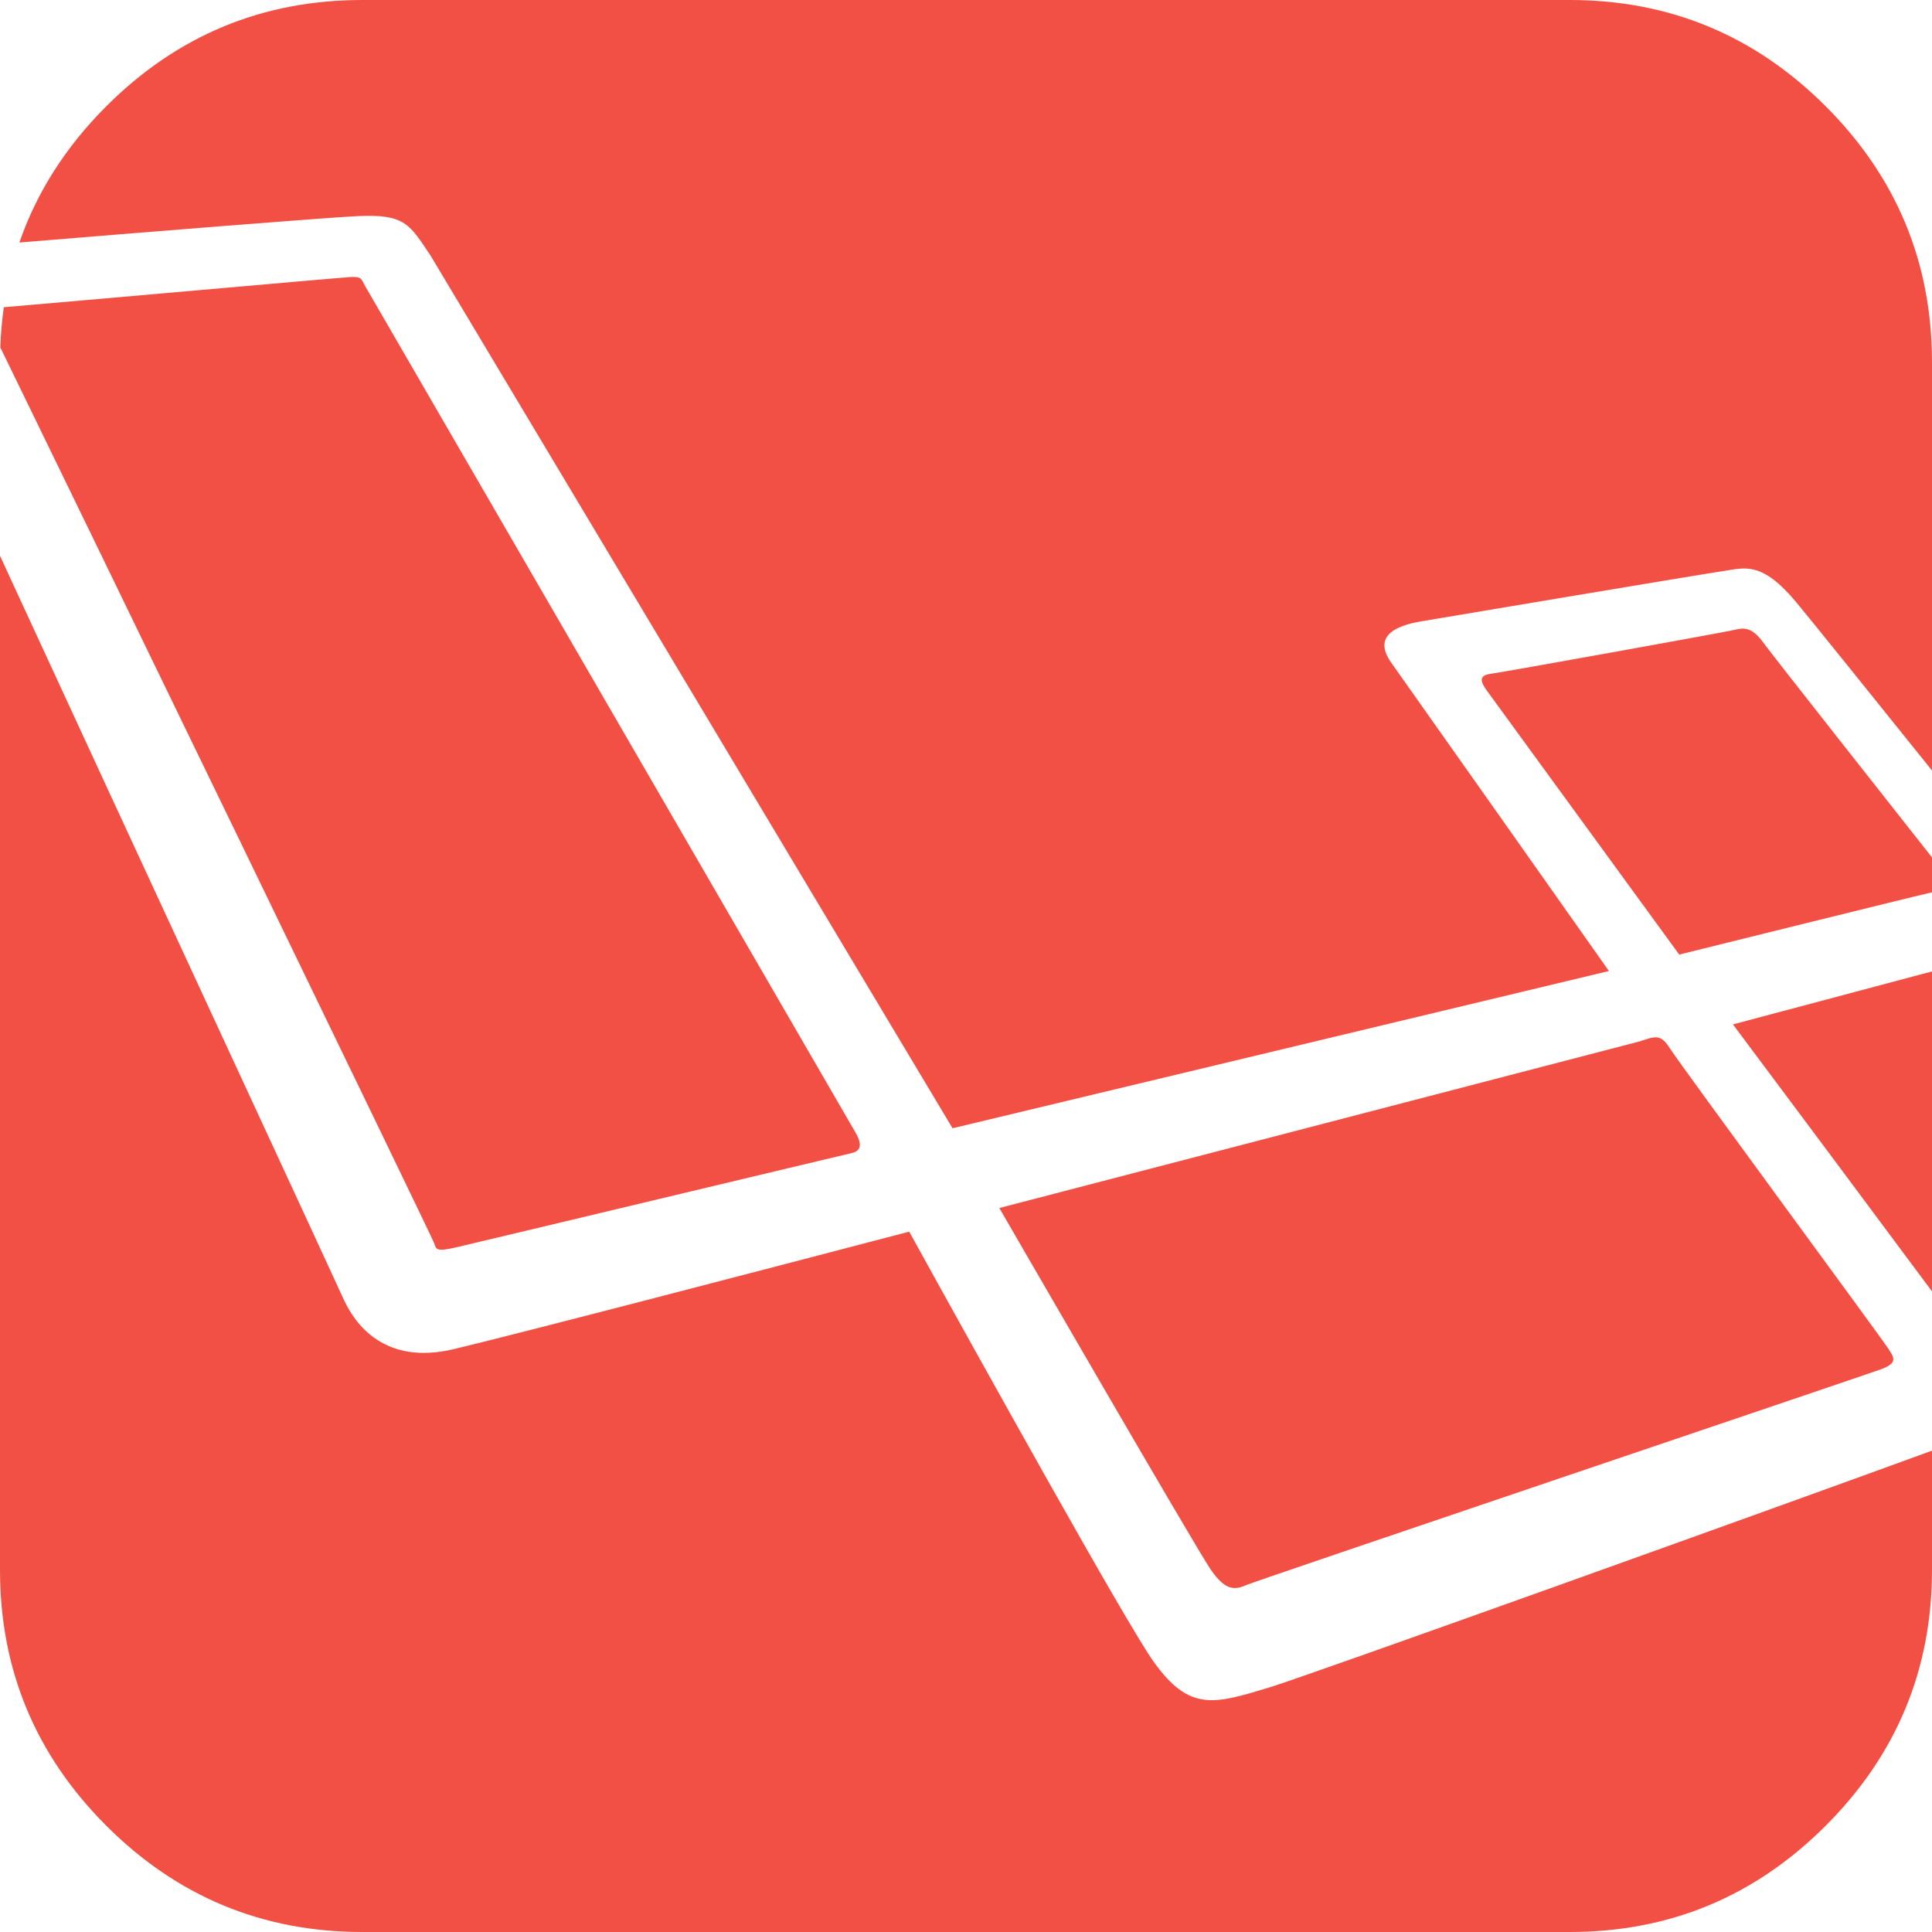
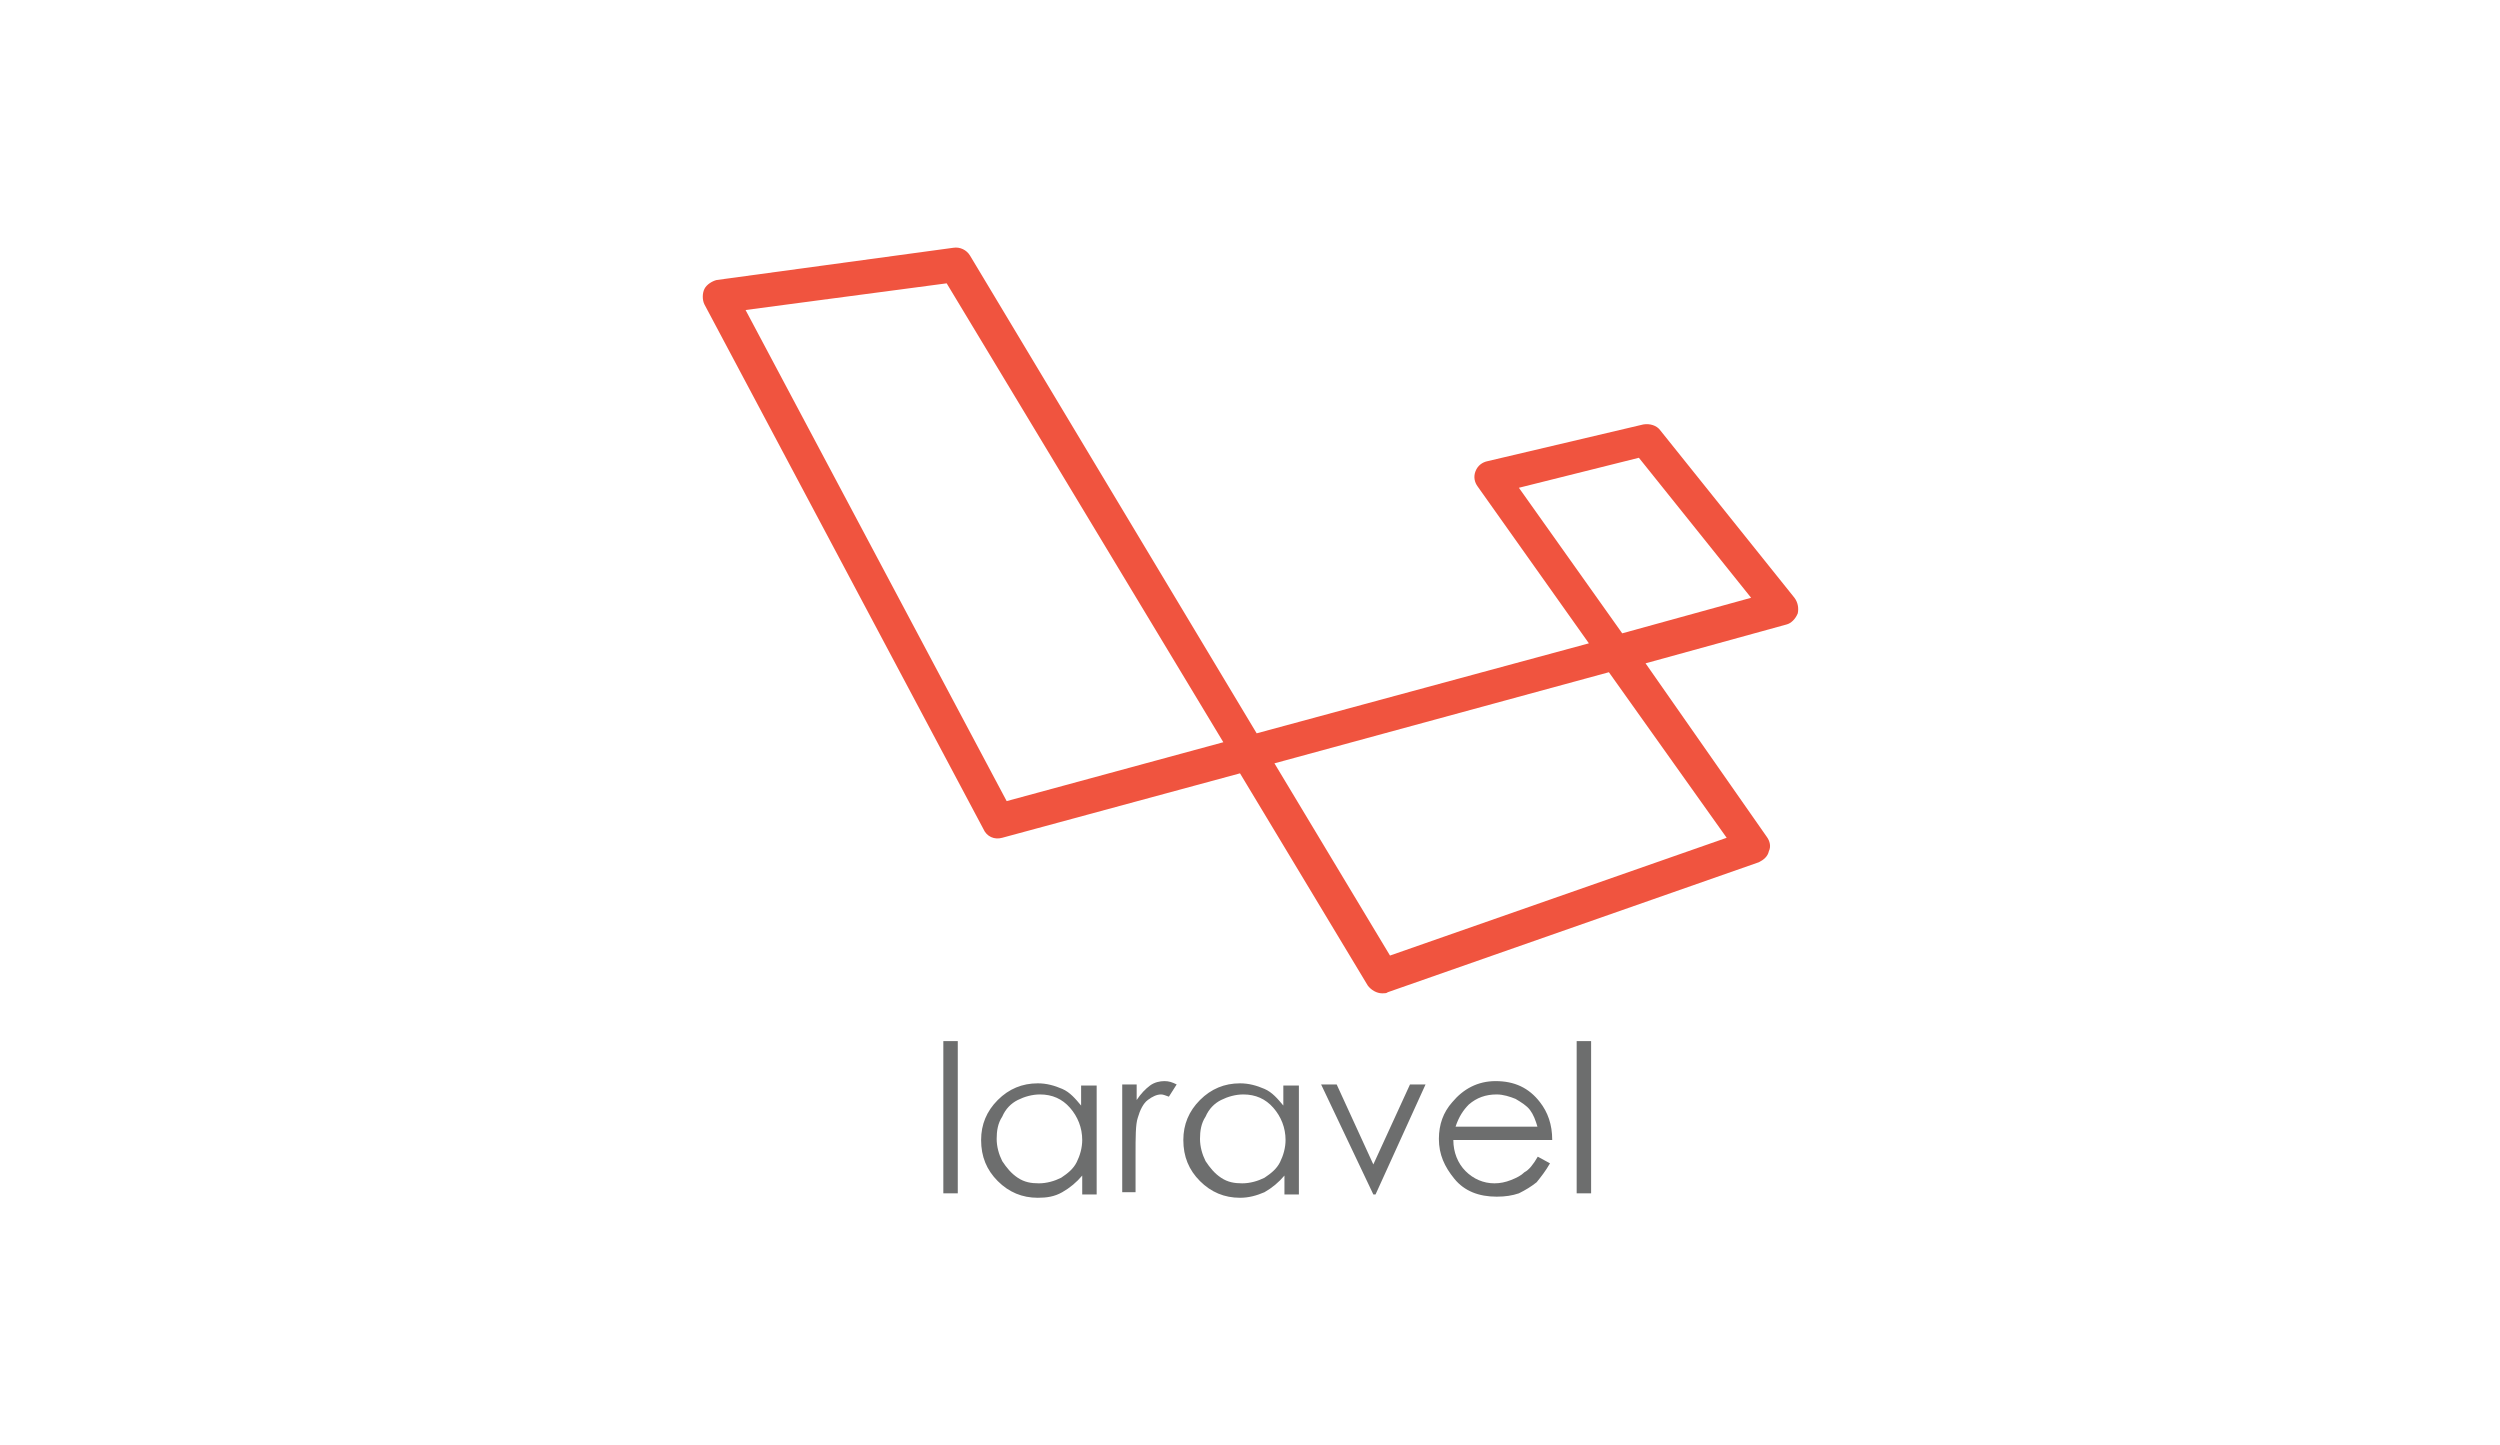
- <svg xmlns="http://www.w3.org/2000/svg" width="2500" height="2500" viewBox="0 0 256 256" preserveAspectRatio="xMinYMin meet">
-   <g fill="#F35045">
-     <path d="M160.445 208c2 2.889 3.222 2.667 4.777 2 1.555-.667 81.556-27.667 84-28.555 2.444-.889 1.667-1.667.89-2.89-.778-1.222-27.445-37.444-28.779-39.555-1.333-2.111-2-1.667-4.111-1l-84.805 22.067S158.445 205.11 160.445 208zM256 171.115v-42.398c-9.541 2.542-21.609 5.756-26.373 7.023 7.187 9.616 18.423 24.665 26.373 35.375zM229.545 83.521c-1.307.297-30.247 5.527-32.03 5.764-1.782.238-1.188 1.248-.475 2.258l25.467 34.943s31.139-7.725 33.041-8.141c.154-.034.305-.07.452-.107v-4.627c-5.66-7.177-21.08-26.718-22.413-28.544-1.604-2.199-2.734-1.842-4.042-1.546z" />
-     <path d="M47.456 28.634c6.267-.285 6.839 1.141 9.592 5.224l69.17 115.642 86.974-20.835c-4.819-6.831-26.695-37.846-28.81-40.806-2.376-3.328.06-4.873 3.923-5.526 3.862-.654 37.14-6.24 39.992-6.656 2.853-.416 5.112-1.426 9.746 4.16 2.372 2.858 10.412 12.87 17.957 22.255V48c0-13.222-4.695-24.528-14.083-33.917C232.528 4.695 221.222 0 208 0H48C34.778 0 23.472 4.695 14.083 14.083 8.698 19.47 4.865 25.487 2.57 32.134c15.678-1.288 40.501-3.3 44.887-3.5z" />
-     <path d="M168.289 223.564c-7.334 2.222-10.623 3.325-15.4-3.342-3.578-4.993-22.927-39.843-32.414-57.023-17.955 4.702-50.814 13.278-60.29 15.555-9.248 2.222-13.198-3.323-14.717-6.74C44.403 169.616 17.289 111.158 0 73.65V208c0 13.223 4.695 24.527 14.083 33.917C23.472 251.305 34.778 256 48 256h160c13.222 0 24.528-4.695 33.917-14.083C251.305 232.527 256 221.223 256 208v-15.781c-19.64 7.184-82.77 29.848-87.711 31.345z" />
-     <path d="M60.412 165.288c2.6-.595 51.313-12.253 52.353-12.476 1.04-.223 1.708-.817.594-2.747-1.114-1.93-64.934-112.09-64.934-112.09-.589-1.011-.421-1.348-2.022-1.264-1.427.076-37.538 3.298-45.898 3.996a51.038 51.038 0 0 0-.461 5.331c8.487 17.375 57.199 117.837 57.472 118.655.297.892.297 1.189 2.896.595z" />
+ <svg xmlns="http://www.w3.org/2000/svg" version="1.1" id="Laravel" x="0px" y="0px" viewBox="0 0 225 130" style="enable-background:new 0 0 225 130;" xml:space="preserve">
+   <style type="text/css">
+ 	.st0{fill:#F0543F;}
+ 	.st1{fill:#6D6E6E;}
+ </style>
+   <g>
+     <g>
+       <path class="st0" d="M124.4,89.4c-0.5,0-1-0.3-1.3-0.7l-11.5-19.1l-21.4,5.8c-0.7,0.2-1.4-0.1-1.7-0.8L63.4,27.4    c-0.2-0.4-0.2-1,0-1.4c0.2-0.4,0.7-0.7,1.1-0.8l21.3-2.9c0.6-0.1,1.2,0.2,1.5,0.7L113.1,66l29.9-8.1l-10-14.1    c-0.3-0.4-0.4-0.9-0.2-1.4c0.2-0.5,0.6-0.8,1.1-0.9l14-3.3c0.6-0.1,1.2,0.1,1.5,0.5l12.1,15.1c0.3,0.4,0.4,0.9,0.3,1.4    c-0.2,0.5-0.6,0.9-1,1l-12.7,3.5L159,75.3c0.3,0.4,0.4,0.9,0.2,1.3c-0.1,0.5-0.5,0.8-0.9,1l-33.4,11.7    C124.8,89.4,124.6,89.4,124.4,89.4z M114.7,68.7L125.1,86l30.3-10.6l-10.6-14.9L114.7,68.7z M67.1,27.9l23.5,44.2l19.5-5.3    L85.2,25.5L67.1,27.9z M136.7,43.9l9.3,13.1l11.6-3.2l-10.1-12.6L136.7,43.9z" />
+     </g>
+     <g>
+       <path class="st1" d="M84.9,93.7h1.3v13.7h-1.3V93.7z" />
+       <path class="st1" d="M98.7,97.6v9.9h-1.3v-1.7c-0.5,0.6-1.1,1.1-1.8,1.5s-1.4,0.5-2.2,0.5c-1.4,0-2.6-0.5-3.6-1.5    c-1-1-1.5-2.2-1.5-3.7c0-1.4,0.5-2.6,1.5-3.6c1-1,2.2-1.5,3.6-1.5c0.8,0,1.5,0.2,2.2,0.5c0.7,0.3,1.2,0.9,1.7,1.5v-1.8H98.7z     M93.6,98.5c-0.7,0-1.4,0.2-2,0.5c-0.6,0.3-1.1,0.8-1.4,1.5c-0.4,0.6-0.5,1.3-0.5,2c0,0.7,0.2,1.4,0.5,2c0.4,0.6,0.8,1.1,1.4,1.5    c0.6,0.4,1.2,0.5,1.9,0.5c0.7,0,1.4-0.2,2-0.5c0.6-0.4,1.1-0.8,1.4-1.4c0.3-0.6,0.5-1.3,0.5-2c0-1.1-0.4-2.1-1.1-2.9    C95.6,98.9,94.7,98.5,93.6,98.5z" />
+       <path class="st1" d="M101,97.6h1.3V99c0.4-0.6,0.8-1,1.2-1.3c0.4-0.3,0.9-0.4,1.3-0.4c0.4,0,0.7,0.1,1.1,0.3l-0.7,1.1    c-0.3-0.1-0.5-0.2-0.7-0.2c-0.4,0-0.8,0.2-1.2,0.5c-0.4,0.3-0.7,0.9-0.9,1.6c-0.2,0.6-0.2,1.7-0.2,3.4v3.3H101V97.6z" />
+       <path class="st1" d="M116.9,97.6v9.9h-1.3v-1.7c-0.5,0.6-1.1,1.1-1.8,1.5c-0.7,0.3-1.4,0.5-2.2,0.5c-1.4,0-2.6-0.5-3.6-1.5    c-1-1-1.5-2.2-1.5-3.7c0-1.4,0.5-2.6,1.5-3.6c1-1,2.2-1.5,3.6-1.5c0.8,0,1.5,0.2,2.2,0.5c0.7,0.3,1.2,0.9,1.7,1.5v-1.8H116.9z     M111.9,98.5c-0.7,0-1.4,0.2-2,0.5c-0.6,0.3-1.1,0.8-1.4,1.5c-0.4,0.6-0.5,1.3-0.5,2c0,0.7,0.2,1.4,0.5,2c0.4,0.6,0.8,1.1,1.4,1.5    c0.6,0.4,1.2,0.5,1.9,0.5c0.7,0,1.4-0.2,2-0.5c0.6-0.4,1.1-0.8,1.4-1.4c0.3-0.6,0.5-1.3,0.5-2c0-1.1-0.4-2.1-1.1-2.9    C113.9,98.9,113,98.5,111.9,98.5z" />
+       <path class="st1" d="M118.9,97.6h1.4l3.3,7.2l3.3-7.2h1.4l-4.5,9.9h-0.2L118.9,97.6z" />
+       <path class="st1" d="M138.4,104.1l1.1,0.6c-0.4,0.7-0.8,1.2-1.2,1.7c-0.5,0.4-1,0.7-1.6,1c-0.6,0.2-1.2,0.3-2,0.3    c-1.6,0-2.9-0.5-3.8-1.6c-0.9-1.1-1.4-2.2-1.4-3.6c0-1.3,0.4-2.4,1.2-3.3c1-1.2,2.3-1.9,3.9-1.9c1.7,0,3,0.6,4,1.9    c0.7,0.9,1.1,2,1.1,3.4h-8.9c0,1.1,0.4,2.1,1.1,2.8c0.7,0.7,1.6,1.1,2.6,1.1c0.5,0,1-0.1,1.5-0.3c0.5-0.2,0.9-0.4,1.2-0.7    C137.6,105.3,138,104.8,138.4,104.1z M138.4,101.5c-0.2-0.7-0.4-1.2-0.7-1.6c-0.3-0.4-0.8-0.7-1.3-1c-0.5-0.2-1.1-0.4-1.7-0.4    c-1,0-1.8,0.3-2.5,0.9c-0.5,0.5-0.9,1.1-1.2,2H138.4z" />
+       <path class="st1" d="M141.9,93.7h1.3v13.7h-1.3V93.7z" />
+     </g>
  </g>
</svg>
